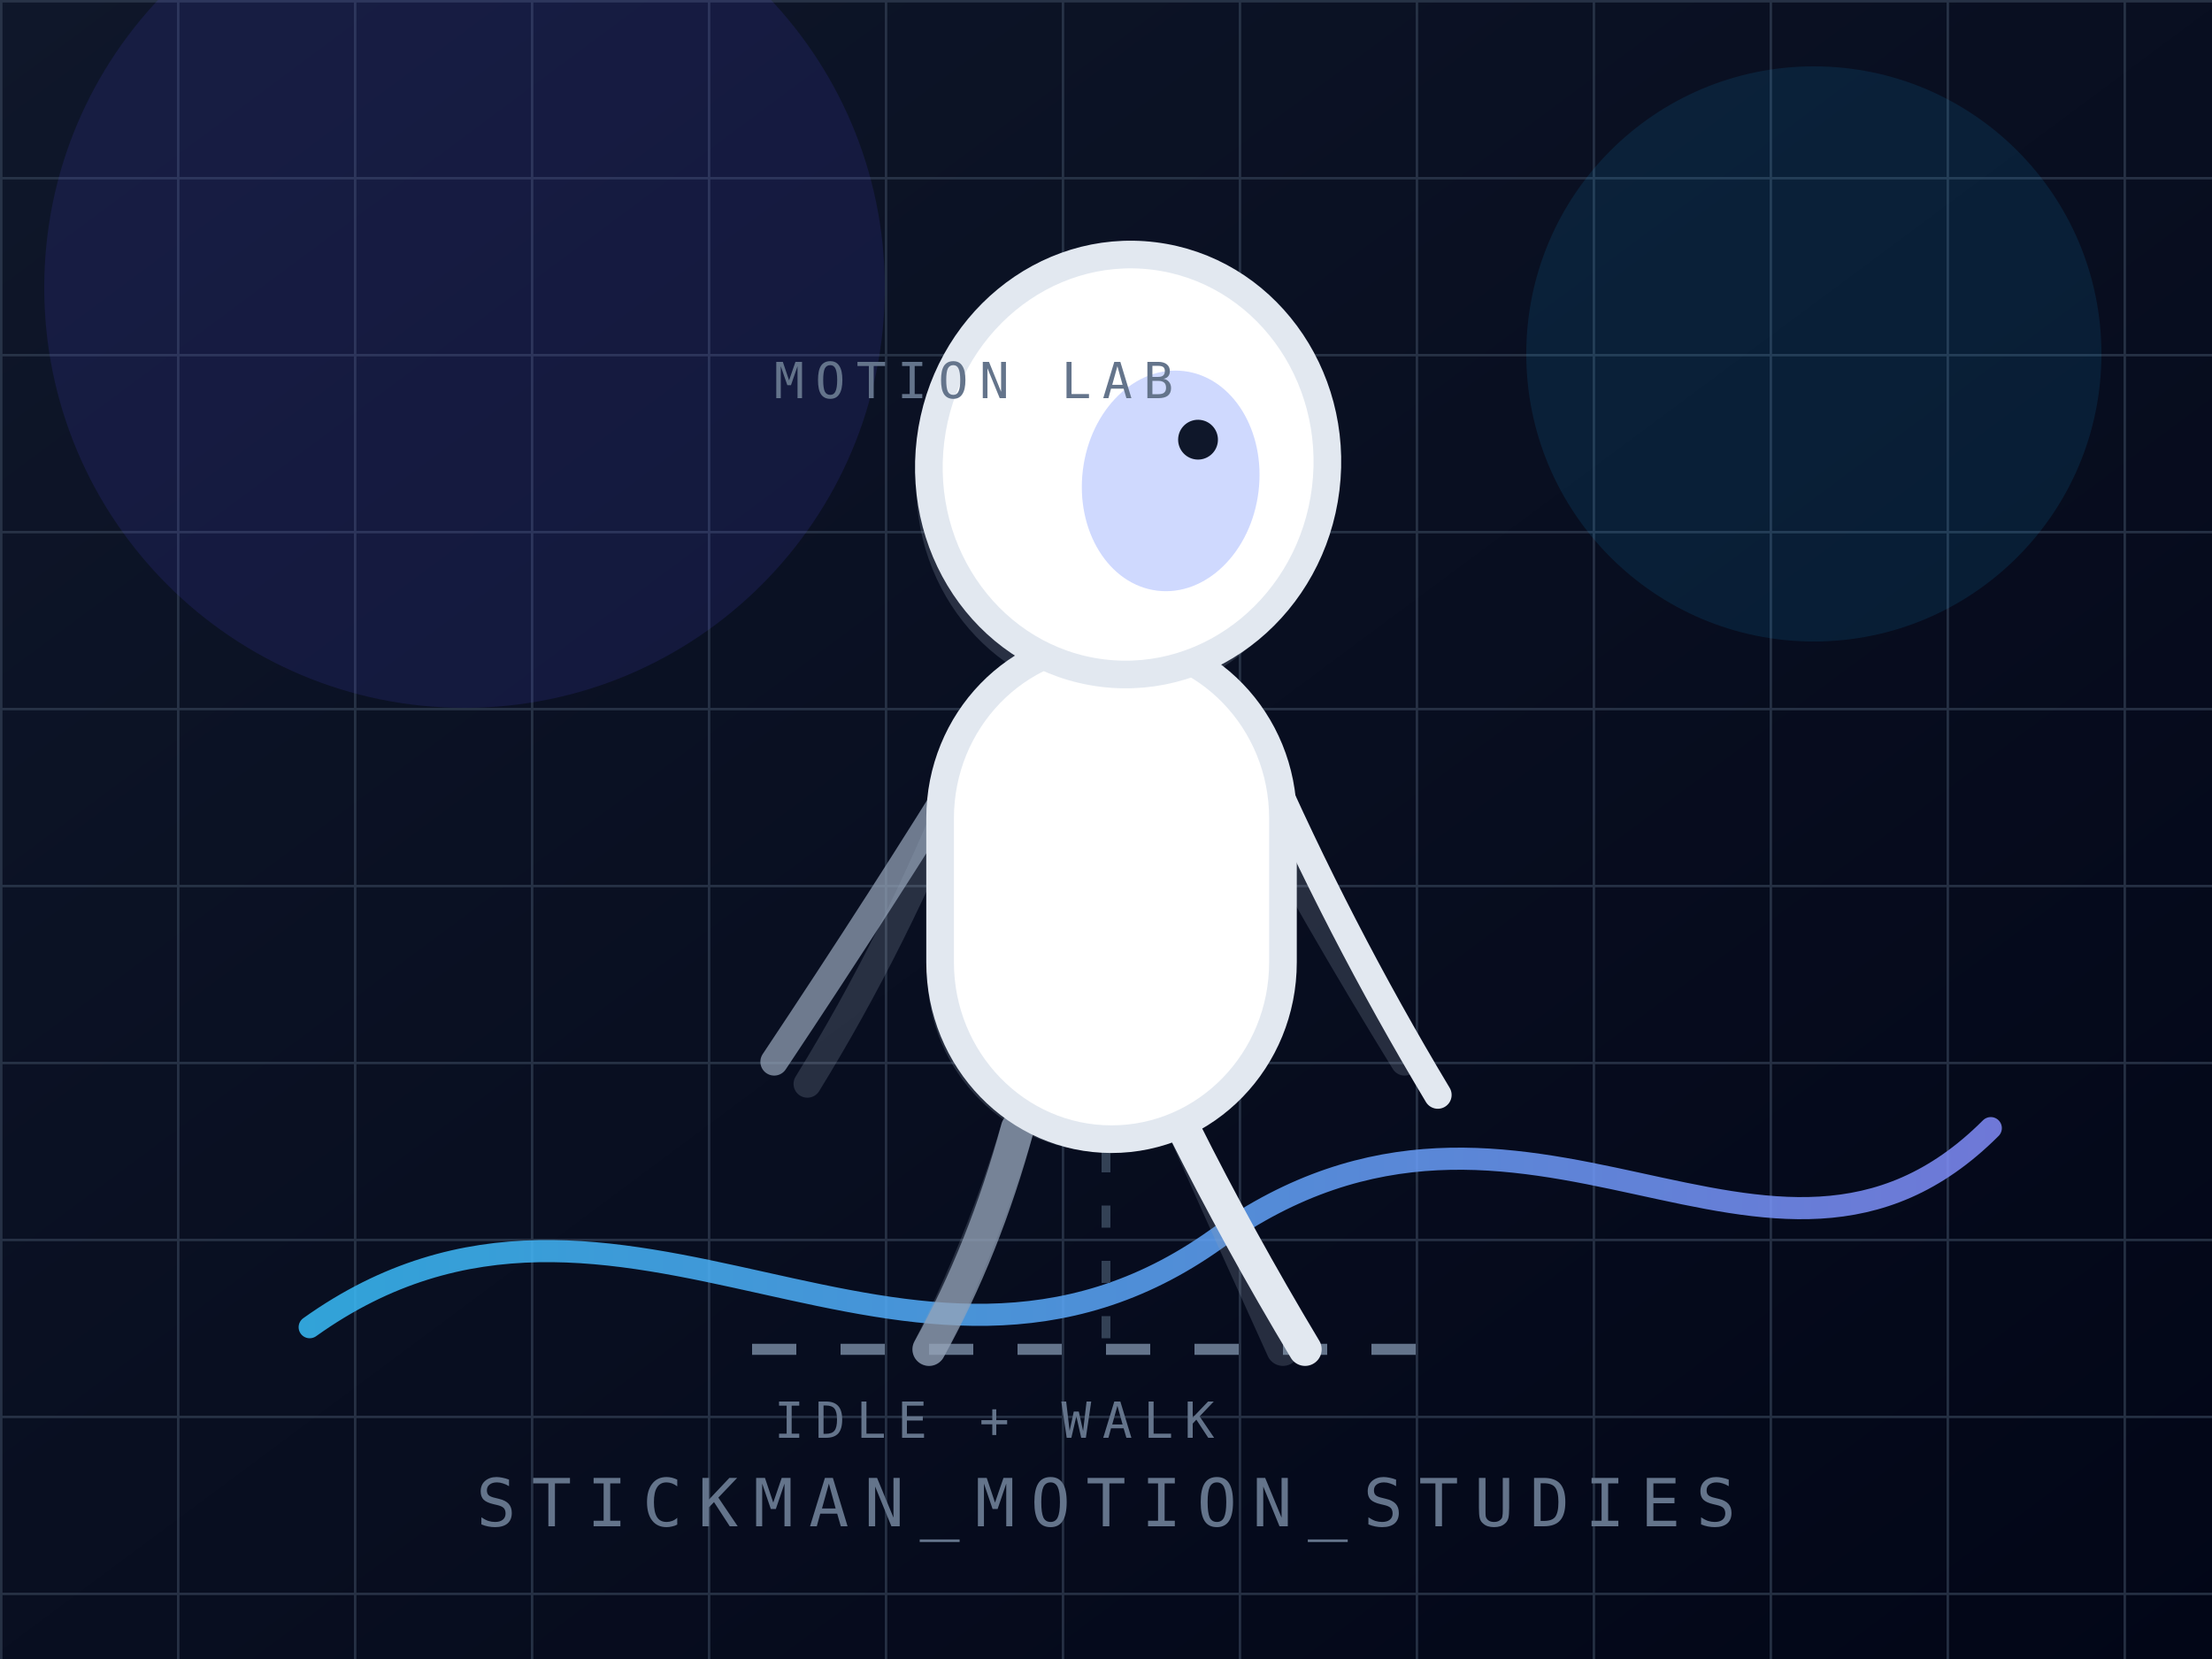
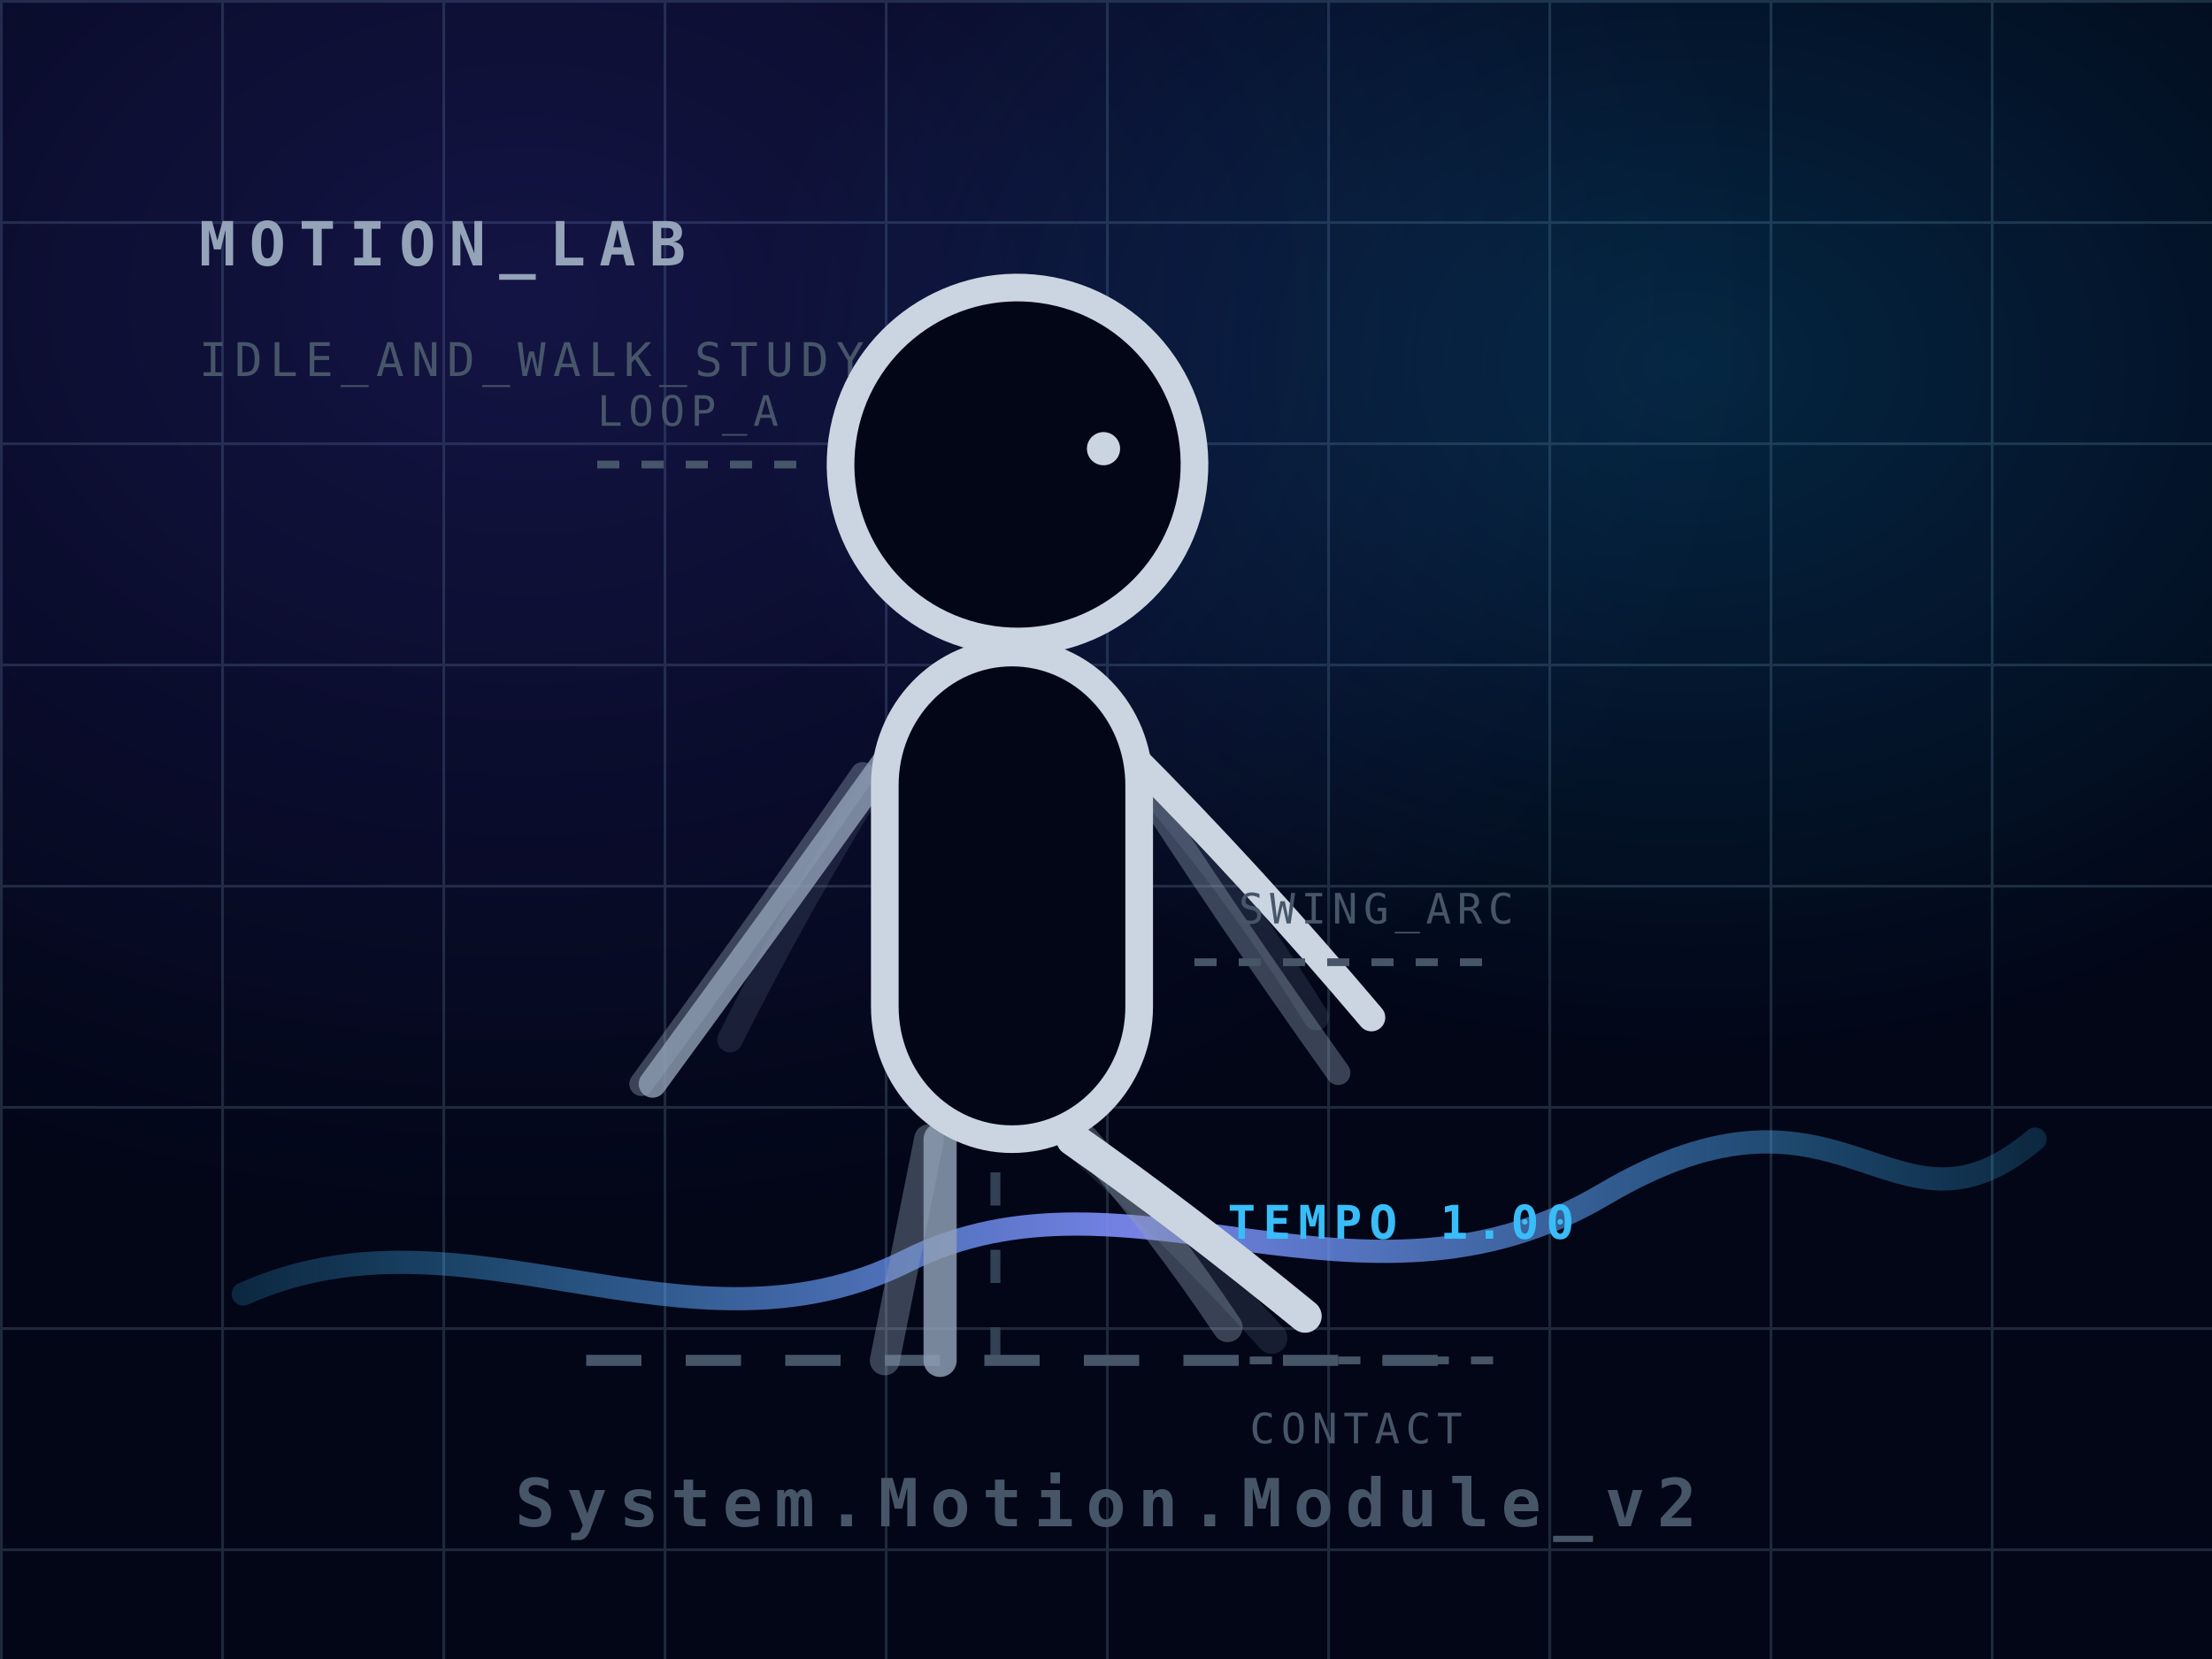
<svg xmlns="http://www.w3.org/2000/svg" width="800" height="600" viewBox="0 0 200 150">
  <defs>
-     <linearGradient id="panel" x1="0%" y1="0%" x2="100%" y2="100%">
-       <stop offset="0%" stop-color="#0f172a" />
-       <stop offset="100%" stop-color="#020617" />
-     </linearGradient>
-     <pattern id="grid" width="16" height="16" patternUnits="userSpaceOnUse">
-       <path d="M 16 0 L 0 0 0 16" fill="none" stroke="#334155" stroke-width="0.45" />
+     <pattern id="motion-grid" width="20" height="20" patternUnits="userSpaceOnUse">
+       <path d="M 20 0 L 0 0 0 20" fill="none" stroke="#1e293b" stroke-width="0.5" />
    </pattern>
-     <linearGradient id="loop" x1="0%" y1="0%" x2="100%" y2="0%">
-       <stop offset="0%" stop-color="#38bdf8" />
-       <stop offset="100%" stop-color="#818cf8" />
+     <radialGradient id="motion-indigo" cx="24%" cy="18%" r="56%">
+       <stop offset="0%" stop-color="#4f46e5" stop-opacity="0.22" />
+       <stop offset="100%" stop-color="#4f46e5" stop-opacity="0" />
+     </radialGradient>
+     <radialGradient id="motion-cyan" cx="76%" cy="22%" r="42%">
+       <stop offset="0%" stop-color="#0ea5e9" stop-opacity="0.2" />
+       <stop offset="100%" stop-color="#0ea5e9" stop-opacity="0" />
+     </radialGradient>
+     <linearGradient id="motion-trace" x1="0%" y1="0%" x2="100%" y2="0%">
+       <stop offset="0%" stop-color="#38bdf8" stop-opacity="0.18" />
+       <stop offset="50%" stop-color="#818cf8" stop-opacity="0.92" />
+       <stop offset="100%" stop-color="#38bdf8" stop-opacity="0.18" />
    </linearGradient>
  </defs>
-   <rect width="200" height="150" fill="url(#panel)" />
-   <rect width="200" height="150" fill="url(#grid)" opacity="0.68" />
-   <circle cx="42" cy="26" r="38" fill="#4f46e5" opacity="0.14" />
-   <circle cx="164" cy="32" r="26" fill="#0ea5e9" opacity="0.12" />
-   <path d="M 28 120 C 56 100, 82 132, 110 112 S 160 122, 180 102" fill="none" stroke="url(#loop)" stroke-width="2" stroke-linecap="round" opacity="0.85" />
-   <g transform="translate(72 24)">
-     <line x1="28" y1="10" x2="28" y2="98" stroke="#334155" stroke-width="0.8" stroke-dasharray="2 3" />
-     <line x1="-4" y1="98" x2="60" y2="98" stroke="#64748b" stroke-width="1" stroke-dasharray="4 4" />
+   <rect width="200" height="150" fill="#020617" />
+   <rect width="200" height="150" fill="url(#motion-grid)" />
+   <rect width="200" height="150" fill="url(#motion-indigo)" />
+   <rect width="200" height="150" fill="url(#motion-cyan)" />
+   <text x="18" y="24" fill="#94a3b8" font-family="ui-monospace, SFMono-Regular, Menlo, monospace" font-size="5.5" font-weight="700" letter-spacing="0.22em">
+     MOTION_LAB
+   </text>
+   <text x="18" y="34" fill="#475569" font-family="ui-monospace, SFMono-Regular, Menlo, monospace" font-size="4.2" letter-spacing="0.16em">
+     IDLE_AND_WALK_STUDY
+   </text>
+   <path d="M 22 117 C 42 108, 62 124, 82 114 S 123 121, 145 108 S 171 114, 184 103" fill="none" stroke="url(#motion-trace)" stroke-width="2.1" stroke-linecap="round" />
+   <g transform="translate(61 24)">
+     <line x1="29" y1="5" x2="29" y2="99" stroke="#334155" stroke-width="0.9" stroke-dasharray="3 4" />
+     <line x1="-8" y1="99" x2="72" y2="99" stroke="#475569" stroke-width="1" stroke-dasharray="5 4" />
    <g opacity="0.22">
-       <path d="M 15 46 Q 9 61 1 74" fill="none" stroke="#94a3b8" stroke-width="2.5" stroke-linecap="round" />
-       <path d="M 40 46 Q 47 59 55 72" fill="none" stroke="#94a3b8" stroke-width="2.5" stroke-linecap="round" />
-       <path d="M 20 78 Q 17 88 12 98" fill="none" stroke="#94a3b8" stroke-width="3" stroke-linecap="round" />
-       <path d="M 35 78 Q 39 87 44 98" fill="none" stroke="#94a3b8" stroke-width="3" stroke-linecap="round" />
-       <rect x="13" y="36" width="30" height="43" rx="15" fill="#ffffff" stroke="#94a3b8" stroke-width="2.3" />
-       <g transform="translate(29 20) rotate(-3)">
-         <ellipse cx="0" cy="0" rx="17" ry="18" fill="#ffffff" stroke="#94a3b8" stroke-width="2.3" />
+       <path d="M 19 45 Q 11 58 5 70" fill="none" stroke="#64748b" stroke-width="2.3" stroke-linecap="round" />
+       <path d="M 40 44 Q 50 55 58 68" fill="none" stroke="#64748b" stroke-width="2.3" stroke-linecap="round" />
+       <path d="M 24 79 Q 24 88 24 99" fill="none" stroke="#64748b" stroke-width="2.8" stroke-linecap="round" />
+       <path d="M 36 79 Q 45 87 54 97" fill="none" stroke="#64748b" stroke-width="2.8" stroke-linecap="round" />
+       <rect x="19" y="35" width="23" height="44" rx="12" fill="#020617" stroke="#64748b" stroke-width="2.1" />
+       <g transform="translate(31 18) rotate(-2)">
+         <circle cx="0" cy="0" r="15.5" fill="#020617" stroke="#64748b" stroke-width="2.1" />
      </g>
    </g>
-     <path d="M 16 44 Q 8 57 -2 72" fill="none" stroke="#94a3b8" stroke-width="2.5" stroke-linecap="round" opacity="0.72" />
-     <path d="M 42 44 Q 49 60 58 75" fill="none" stroke="#e2e8f0" stroke-width="2.5" stroke-linecap="round" />
-     <path d="M 20 78 Q 17 89 12 98" fill="none" stroke="#94a3b8" stroke-width="3" stroke-linecap="round" opacity="0.72" />
-     <path d="M 35 78 Q 40 88 46 98" fill="none" stroke="#e2e8f0" stroke-width="3" stroke-linecap="round" />
-     <rect x="13" y="34" width="31" height="45" rx="16" fill="#ffffff" stroke="#e2e8f0" stroke-width="2.5" />
-     <g transform="translate(30 18) rotate(7)">
-       <ellipse cx="0" cy="0" rx="18" ry="19" fill="#ffffff" stroke="#e2e8f0" stroke-width="2.5" />
-       <ellipse cx="4" cy="1" rx="8" ry="10" fill="#c7d2fe" opacity="0.85" />
-       <circle cx="6" cy="-3" r="1.8" fill="#0f172a" />
+     <g opacity="0.38">
+       <path d="M 17 46 Q 8 59 -3 74" fill="none" stroke="#94a3b8" stroke-width="2.2" stroke-linecap="round" />
+       <path d="M 41 45 Q 50 59 60 73" fill="none" stroke="#94a3b8" stroke-width="2.2" stroke-linecap="round" />
+       <path d="M 23 79 Q 21 89 19 99" fill="none" stroke="#94a3b8" stroke-width="2.7" stroke-linecap="round" />
+       <path d="M 37 79 Q 44 87 50 96" fill="none" stroke="#94a3b8" stroke-width="2.7" stroke-linecap="round" />
+       <rect x="19" y="35" width="23" height="44" rx="12" fill="#020617" stroke="#94a3b8" stroke-width="2" />
+       <g transform="translate(31 18) rotate(4)">
+         <circle cx="0" cy="0" r="15.5" fill="#020617" stroke="#94a3b8" stroke-width="2" />
+       </g>
    </g>
-     <text x="-2" y="12" fill="#64748b" font-family="monospace" font-size="4.5" letter-spacing="1">MOTION LAB</text>
-     <text x="-2" y="106" fill="#64748b" font-family="monospace" font-size="4.5" letter-spacing="1">IDLE + WALK</text>
+     <path d="M 19 45 Q 9 59 -2 74" fill="none" stroke="#94a3b8" stroke-width="2.5" stroke-linecap="round" opacity="0.78" />
+     <path d="M 41 44 Q 52 55 63 68" fill="none" stroke="#cbd5e1" stroke-width="2.5" stroke-linecap="round" />
+     <path d="M 24 79 Q 24 89 24 99" fill="none" stroke="#94a3b8" stroke-width="3" stroke-linecap="round" opacity="0.78" />
+     <path d="M 36 79 Q 46 86 57 95" fill="none" stroke="#cbd5e1" stroke-width="3" stroke-linecap="round" />
+     <rect x="19" y="35" width="23" height="44" rx="12" fill="#020617" stroke="#cbd5e1" stroke-width="2.5" />
+     <g transform="translate(31 18) rotate(8)">
+       <circle cx="0" cy="0" r="16" fill="#020617" stroke="#cbd5e1" stroke-width="2.5" />
+       <circle cx="7.5" cy="-2.5" r="1.5" fill="#cbd5e1" />
+     </g>
+     <line x1="-7" y1="18" x2="11" y2="18" stroke="#475569" stroke-width="0.7" stroke-dasharray="2 2" />
+     <text x="-7" y="14.5" fill="#475569" font-family="ui-monospace, SFMono-Regular, Menlo, monospace" font-size="3.8" letter-spacing="0.14em">
+       LOOP_A
+     </text>
+     <line x1="47" y1="63" x2="74" y2="63" stroke="#475569" stroke-width="0.7" stroke-dasharray="2 2" />
+     <text x="51" y="59.5" fill="#475569" font-family="ui-monospace, SFMono-Regular, Menlo, monospace" font-size="3.8" letter-spacing="0.14em">
+       SWING_ARC
+     </text>
+     <line x1="48" y1="99" x2="74" y2="99" stroke="#475569" stroke-width="0.7" stroke-dasharray="2 2" />
+     <text x="52" y="106.5" fill="#475569" font-family="ui-monospace, SFMono-Regular, Menlo, monospace" font-size="3.8" letter-spacing="0.14em">
+       CONTACT
+     </text>
+     <text x="50" y="88" fill="#38bdf8" font-family="ui-monospace, SFMono-Regular, Menlo, monospace" font-size="4.2" font-weight="700" letter-spacing="0.16em">
+       TEMPO 1.00
+     </text>
  </g>
-   <text x="100" y="138" fill="#64748b" font-family="monospace" font-size="6" text-anchor="middle" letter-spacing="1.4">
-     STICKMAN_MOTION_STUDIES
+   <text x="100" y="138" fill="#475569" font-family="ui-monospace, SFMono-Regular, Menlo, monospace" font-size="6" text-anchor="middle" letter-spacing="0.18em" font-weight="700">
+     System.Motion.Module_v2
  </text>
</svg>
